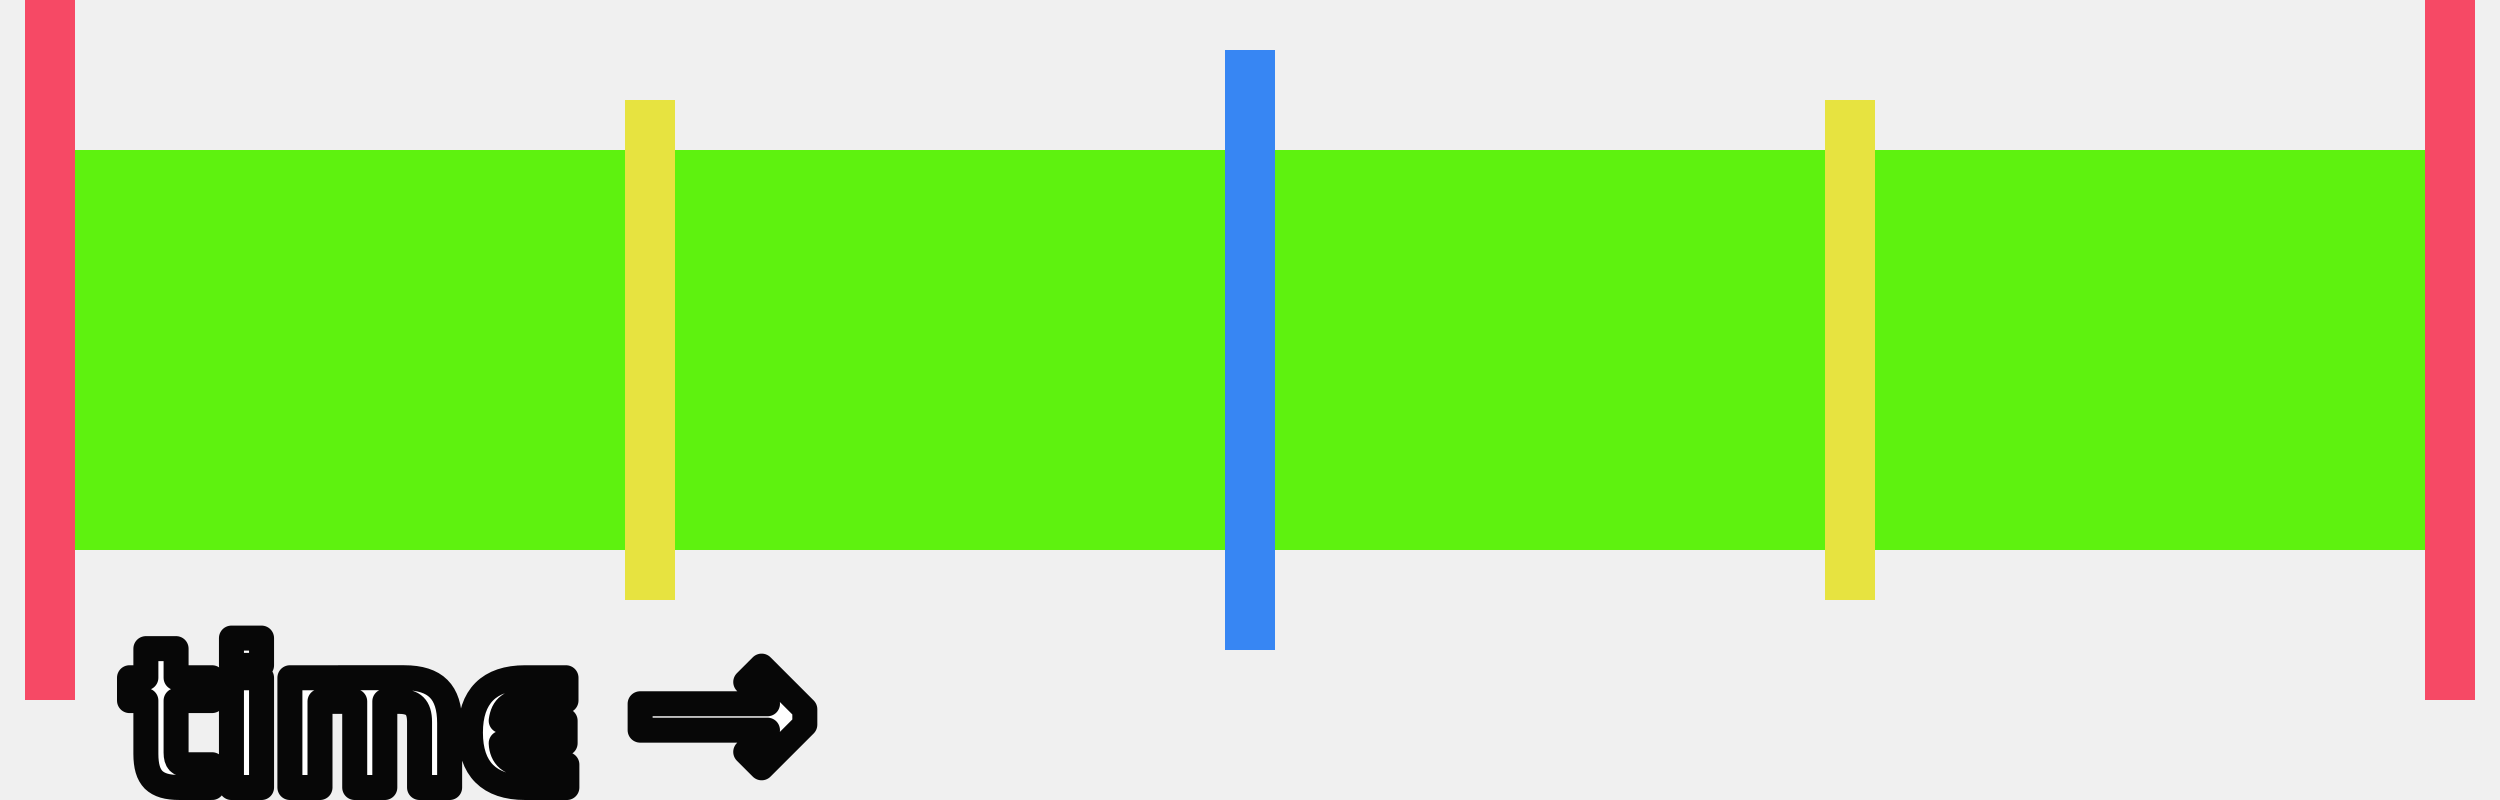
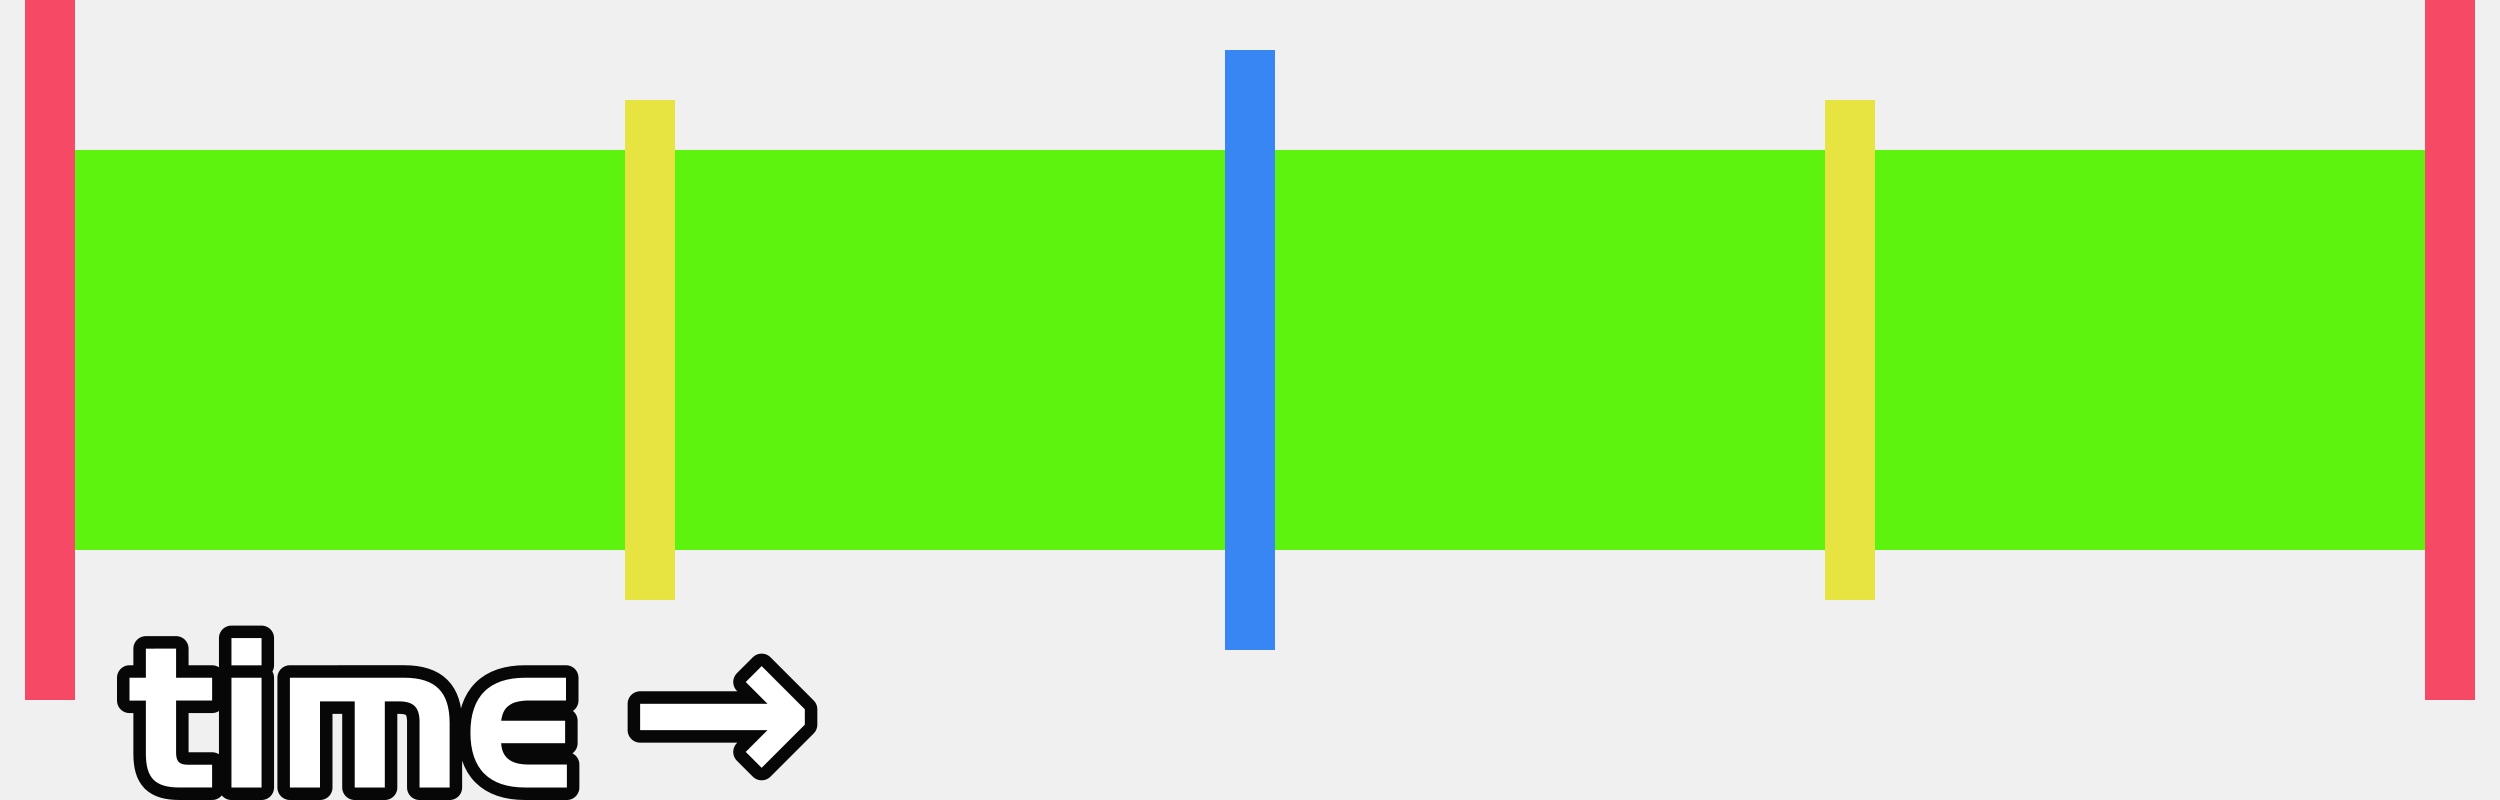
<svg xmlns="http://www.w3.org/2000/svg" width="200" height="64">
  <path d="M2 0h4v56H2z" fill="#f64965" />
  <path d="M6 12h188v32H6z" fill="#5ef20f" />
  <path d="M50 8h4v40h-4z" fill="#e7e340" />
  <path d="M98 4h4v48h-4z" fill="#3786f3" />
  <path d="M146 8h4v40h-4z" fill="#e7e340" />
  <path d="M194 0h4v56h-4z" fill="#f64965" />
-   <path d="M18.516 51.047v2.18h2.408v-2.18zm-6.846.844v2.328h-1.31v1.828h1.31v4.273c0 .48.05.89.148 1.23s.256.617.467.834c.217.21.494.367.834.467s.754.148 1.24.148h2.61v-1.82h-1.934c-.352 0-.598-.072-.738-.22s-.21-.395-.21-.746v-4.168h2.883V54.22h-2.883V51.89zm49.262 1.398l-1.273 1.273 1.74 1.74H51.21v2.11h10.188l-1.74 1.74 1.273 1.273 3.455-3.453v-1.23zm-42.416.93V63h2.408v-8.78zm4.676 0V63H25.6v-6.89h2.777V63h2.408v-6.89h1.135c.586 0 1.004.127 1.256.38.258.252.387.67.387 1.256V63h2.408v-5.15c0-1.254-.293-2.172-.88-2.752-.58-.586-1.5-.88-2.76-.88zm18.826 0c-1.447 0-2.54.37-3.277 1.11s-1.107 1.83-1.107 3.277c0 1.453.37 2.55 1.107 3.287S40.57 63 42.018 63h3.332v-1.836h-3.023c-.398 0-.736-.04-1.012-.115-.275-.082-.5-.195-.676-.342a1.46 1.46 0 0 1-.396-.547c-.088-.21-.137-.445-.148-.703h5.115v-1.8h-5.115c.035-.27.1-.504.193-.703.1-.205.236-.375.412-.5a1.68 1.68 0 0 1 .66-.307 3.87 3.87 0 0 1 .967-.105h2.953V54.22z" fill="#fff" stroke="#070707" stroke-width="2" stroke-linejoin="round" />
+   <path d="M18.516 51.047v2.18h2.408v-2.18zm-6.846.844v2.328h-1.31v1.828h1.31v4.273c0 .48.05.89.148 1.23s.256.617.467.834c.217.21.494.367.834.467s.754.148 1.24.148h2.61v-1.82h-1.934c-.352 0-.598-.072-.738-.22s-.21-.395-.21-.746v-4.168h2.883V54.22h-2.883V51.89zm49.262 1.398l-1.273 1.273 1.74 1.74H51.21v2.11h10.188l-1.74 1.74 1.273 1.273 3.455-3.453v-1.23zm-42.416.93V63h2.408v-8.78zm4.676 0V63H25.6v-6.89h2.777V63h2.408v-6.89h1.135c.586 0 1.004.127 1.256.38.258.252.387.67.387 1.256V63h2.408v-5.15c0-1.254-.293-2.172-.88-2.752-.58-.586-1.5-.88-2.76-.88zm18.826 0c-1.447 0-2.54.37-3.277 1.11s-1.107 1.83-1.107 3.277c0 1.453.37 2.55 1.107 3.287S40.57 63 42.018 63h3.332v-1.836h-3.023c-.398 0-.736-.04-1.012-.115-.275-.082-.5-.195-.676-.342a1.46 1.46 0 0 1-.396-.547c-.088-.21-.137-.445-.148-.703h5.115v-1.8h-5.115c.035-.27.1-.504.193-.703.1-.205.236-.375.412-.5a1.68 1.68 0 0 1 .66-.307 3.87 3.87 0 0 1 .967-.105h2.953V54.22z" fill="#fff" stroke="#070707" stroke-width="2" stroke-linejoin="round" paint-order="stroke fill markers" />
</svg>
